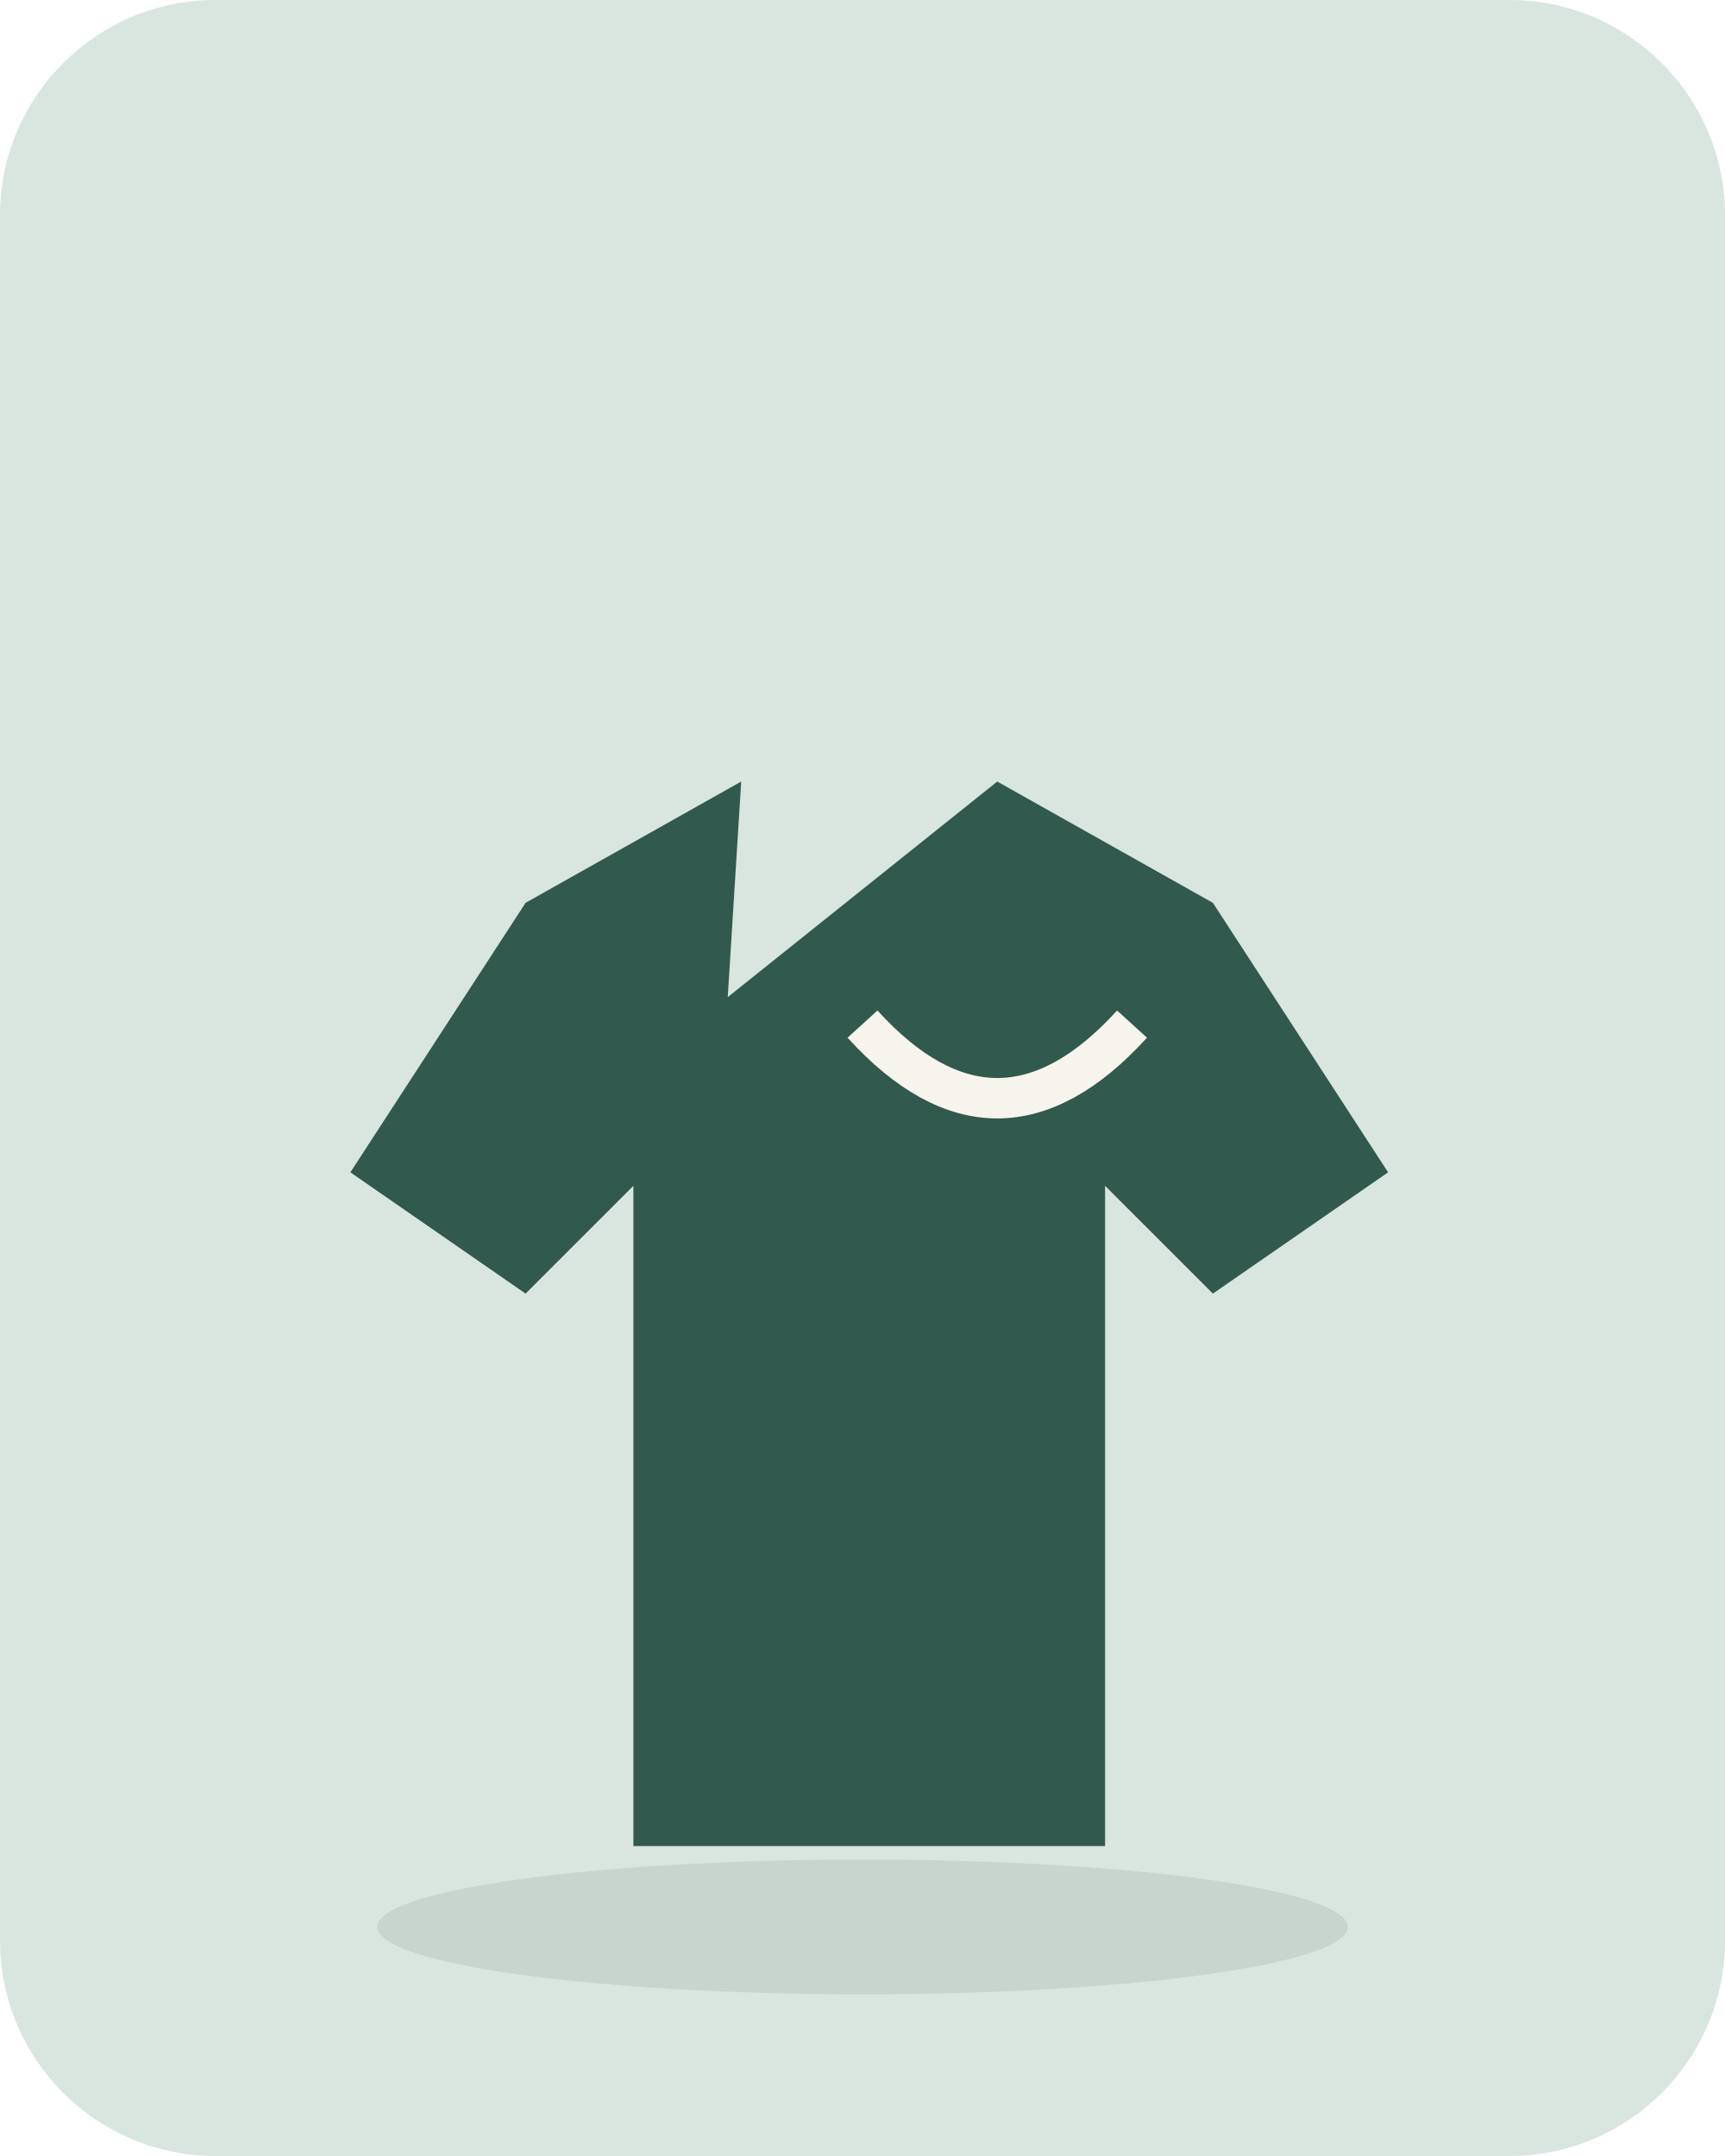
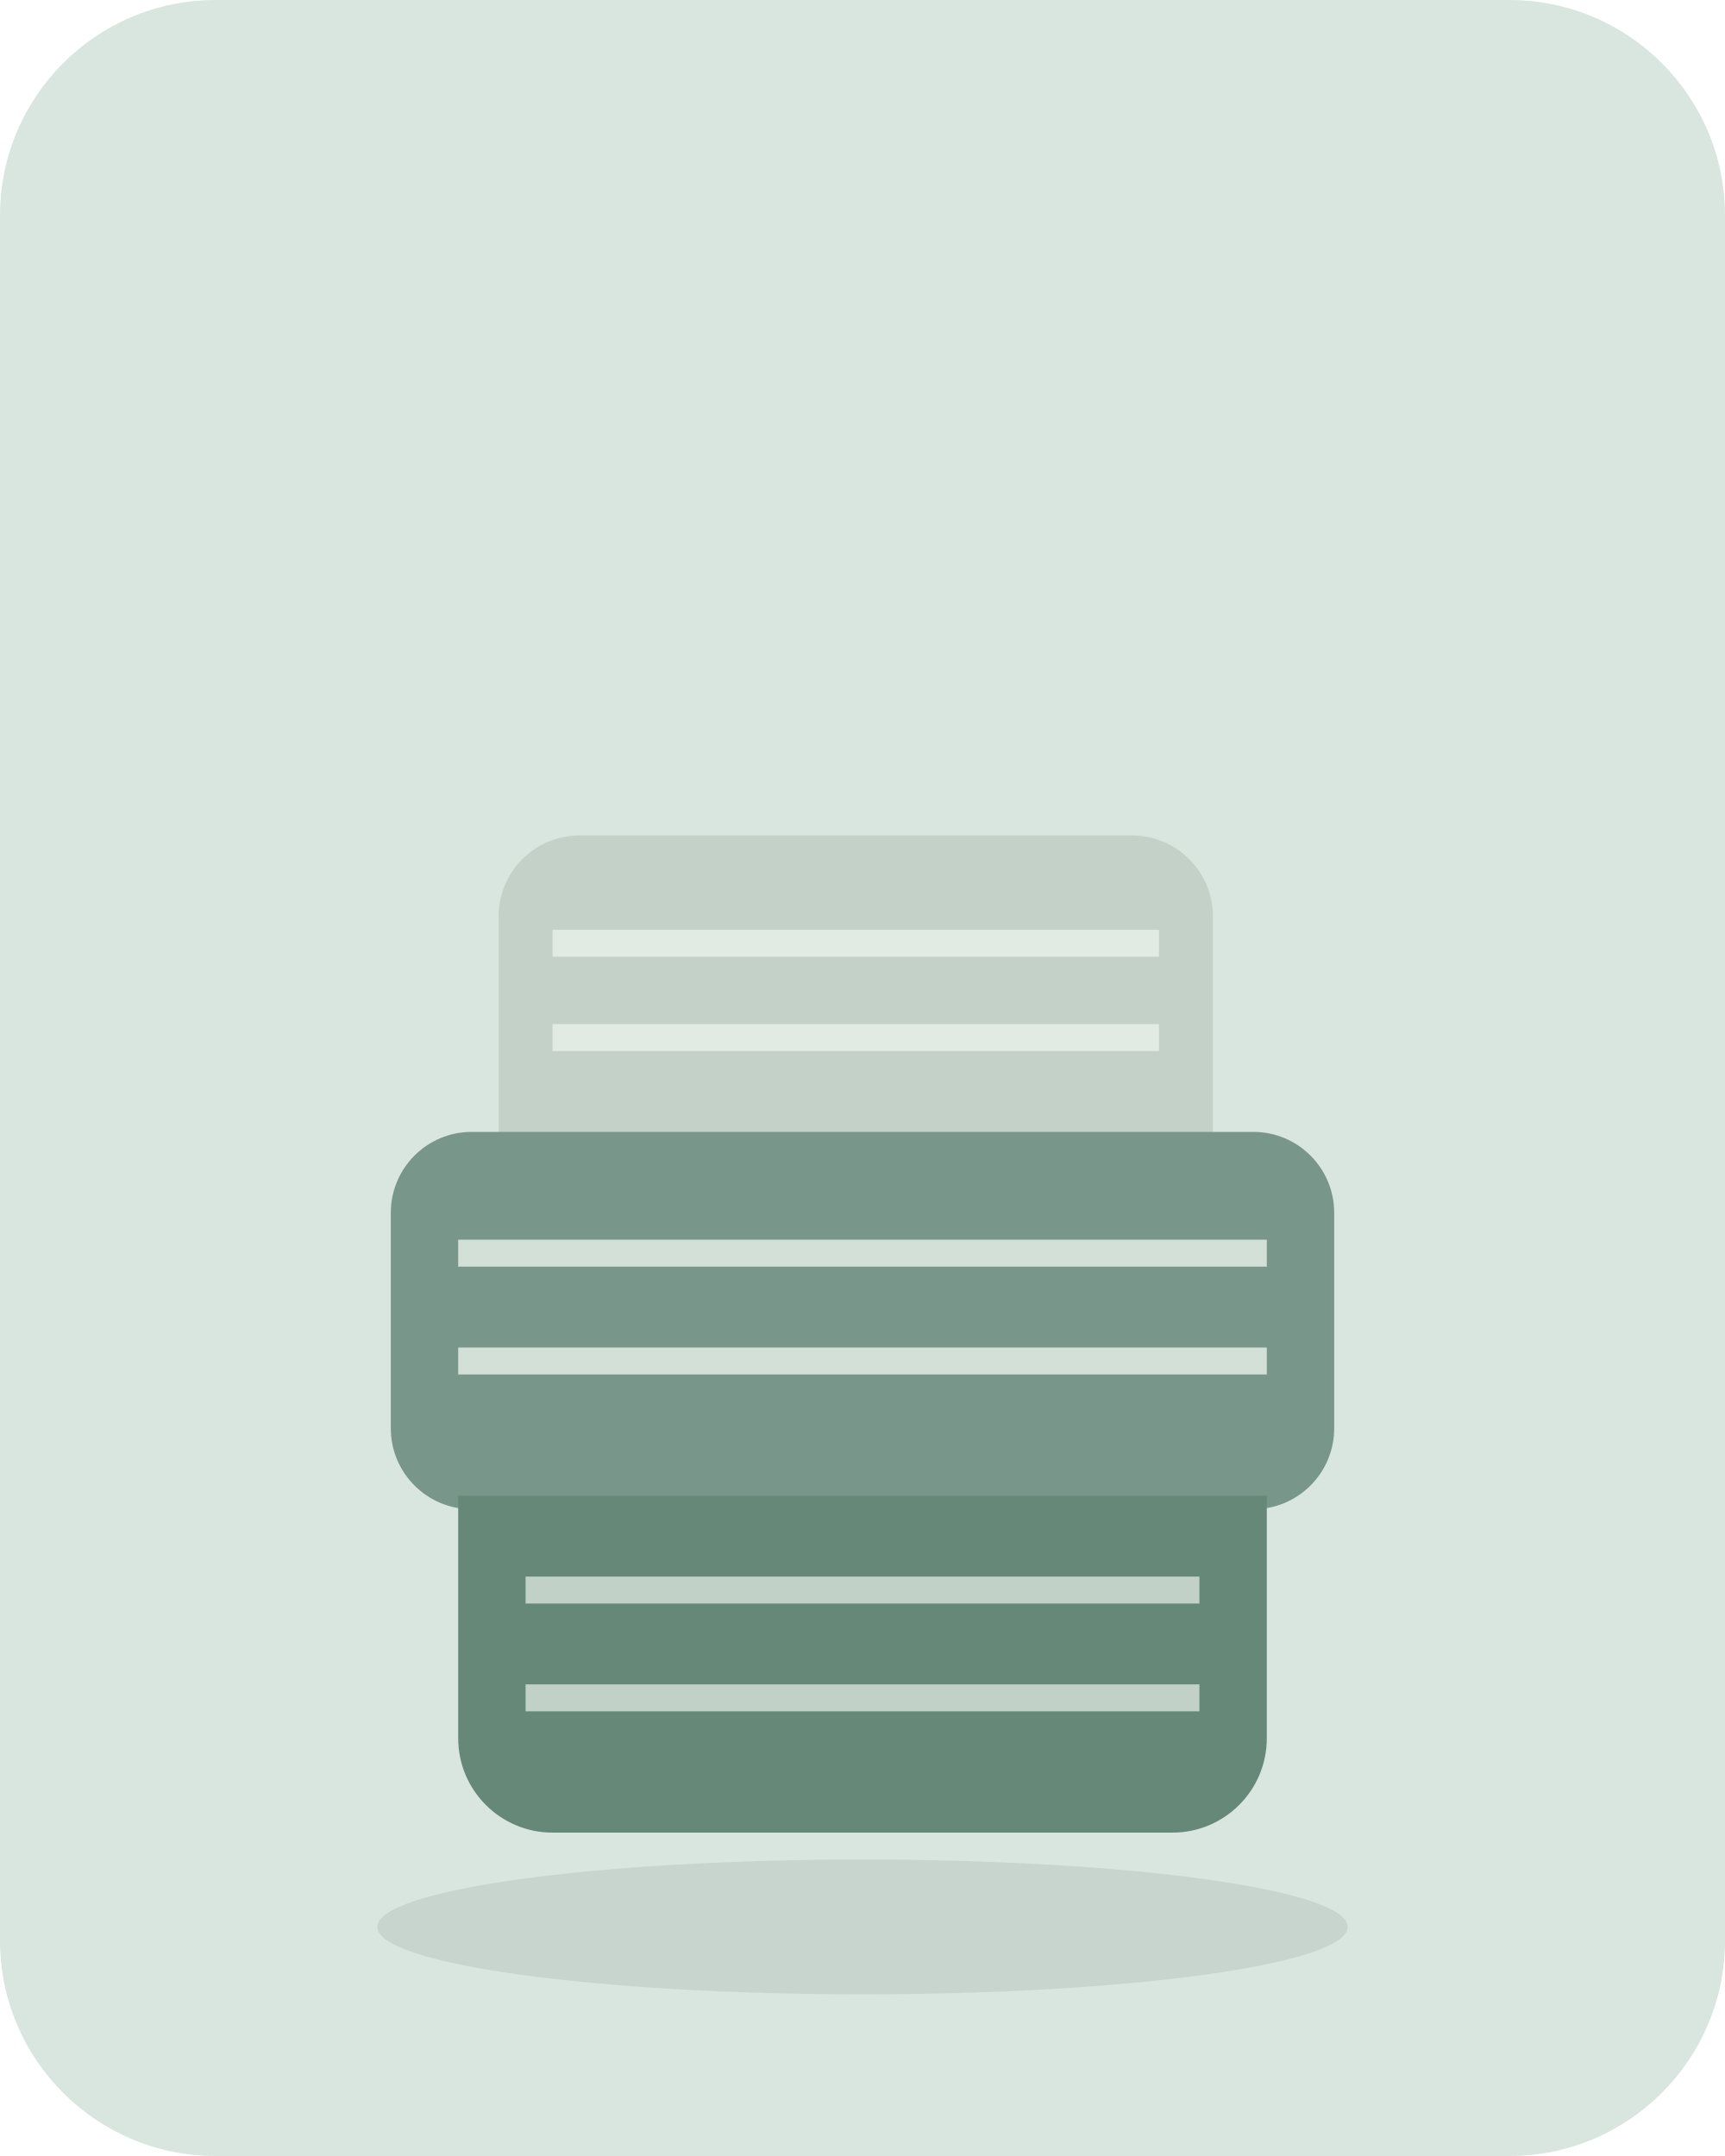
- <svg xmlns="http://www.w3.org/2000/svg" viewBox="0 0 128 160" role="img" aria-label="Everyday Cotton Tee">
+ <svg xmlns="http://www.w3.org/2000/svg" viewBox="0 0 128 160" role="img" aria-label="Premium Bedding Set">
  <rect width="128" height="160" rx="16" fill="#d9e5df" />
  <ellipse cx="64" cy="143" rx="36" ry="5" fill="#24332e" opacity=".1" />
-   <path d="M54 74 74 58l16 9 13 20-13 9-8-8v49H47V88l-8 8-13-9 13-20 16-9Z" fill="#31594d" />
-   <path d="M64 76q10 11 20 0" fill="none" stroke="#f7f4ed" stroke-width="3" />
+   <rect x="37" y="62" width="53" height="28" rx="6" fill="#c4d1c8" />
+   <path d="M41 70h45m-45 7h45" stroke="#eaf0eb" stroke-width="2" opacity=".8" />
+   <rect x="29" y="84" width="70" height="28" rx="6" fill="#78968a" />
+   <path d="M34 93h60m-60 8h60" stroke="#dce8df" stroke-width="2" opacity=".9" />
+   <path d="M34 111h60v18a7 7 0 0 1-7 7H41a7 7 0 0 1-7-7v-18Z" fill="#668879" />
+   <path d="M39 118h50m-50 8h50" stroke="#cbd9d0" stroke-width="2" opacity=".9" />
</svg>
